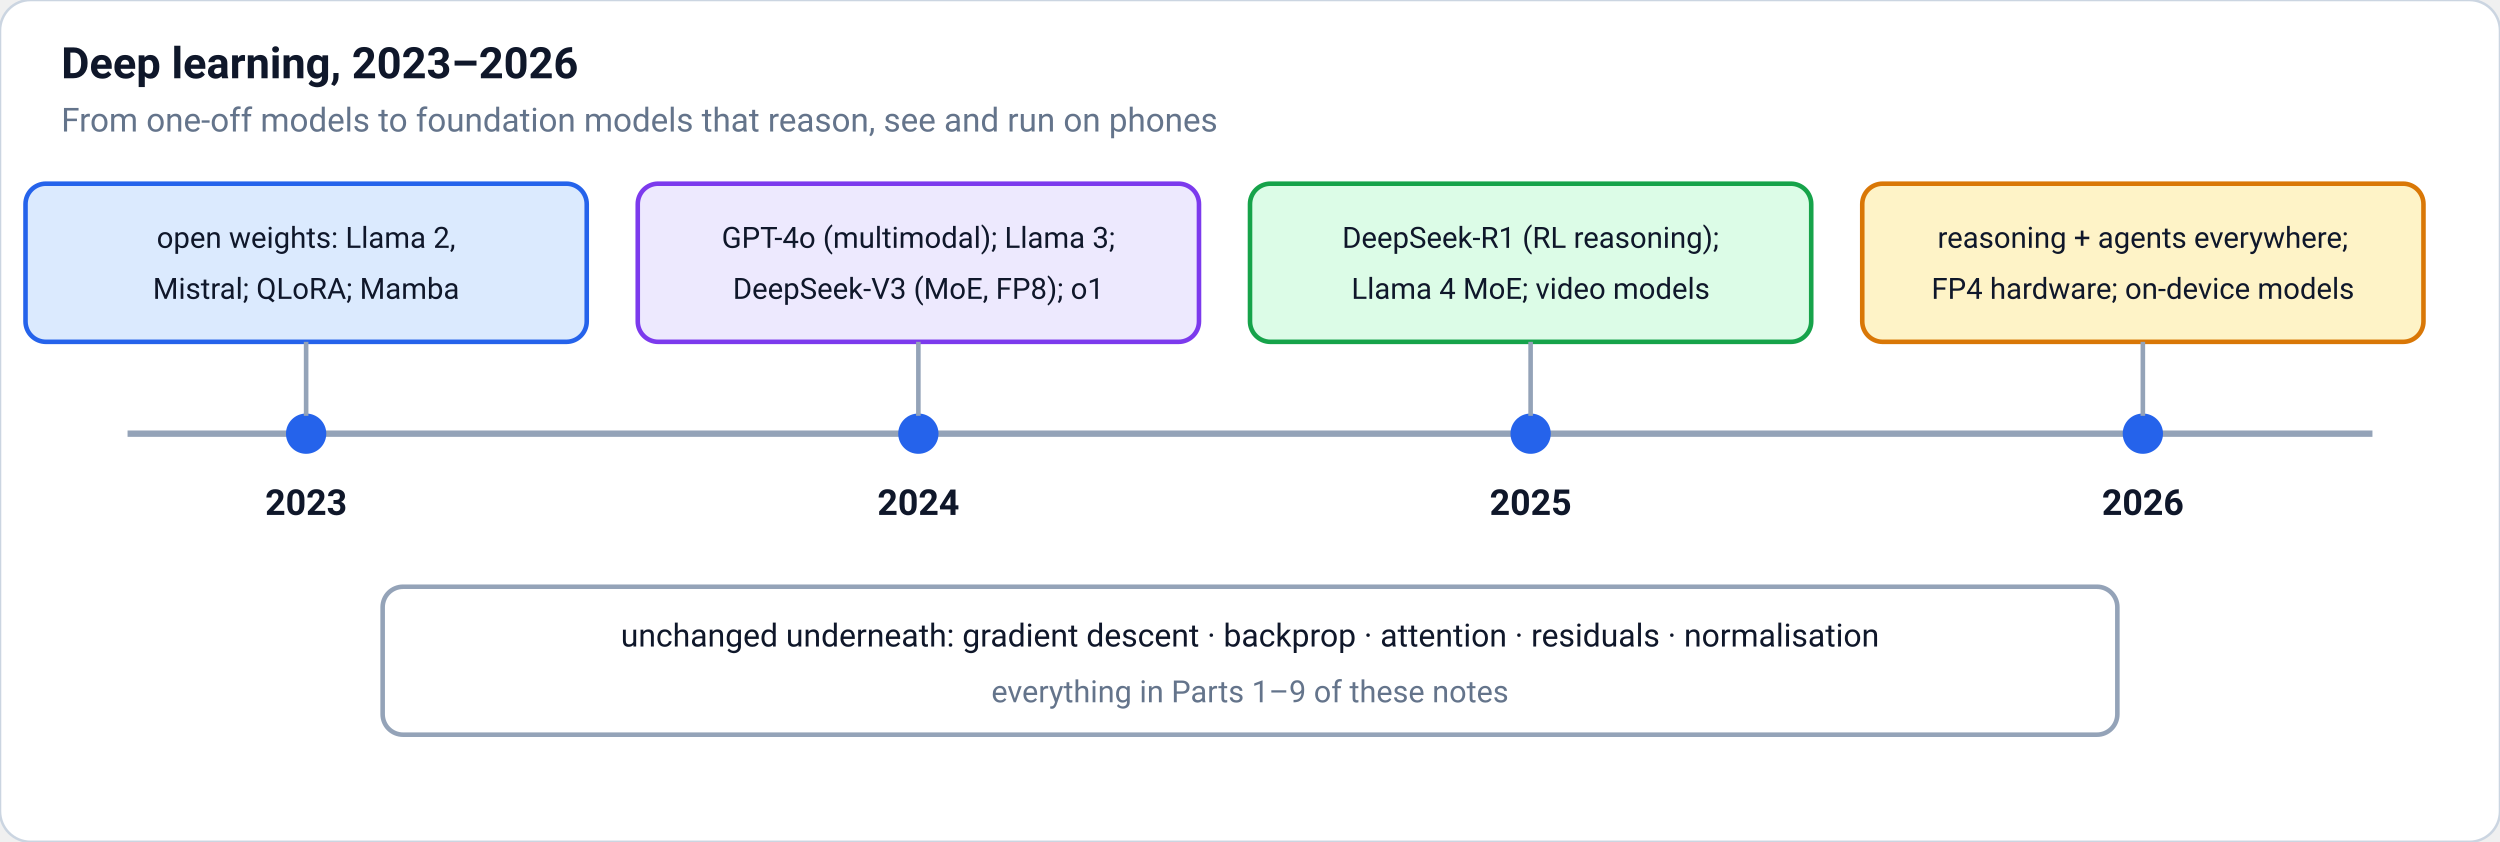
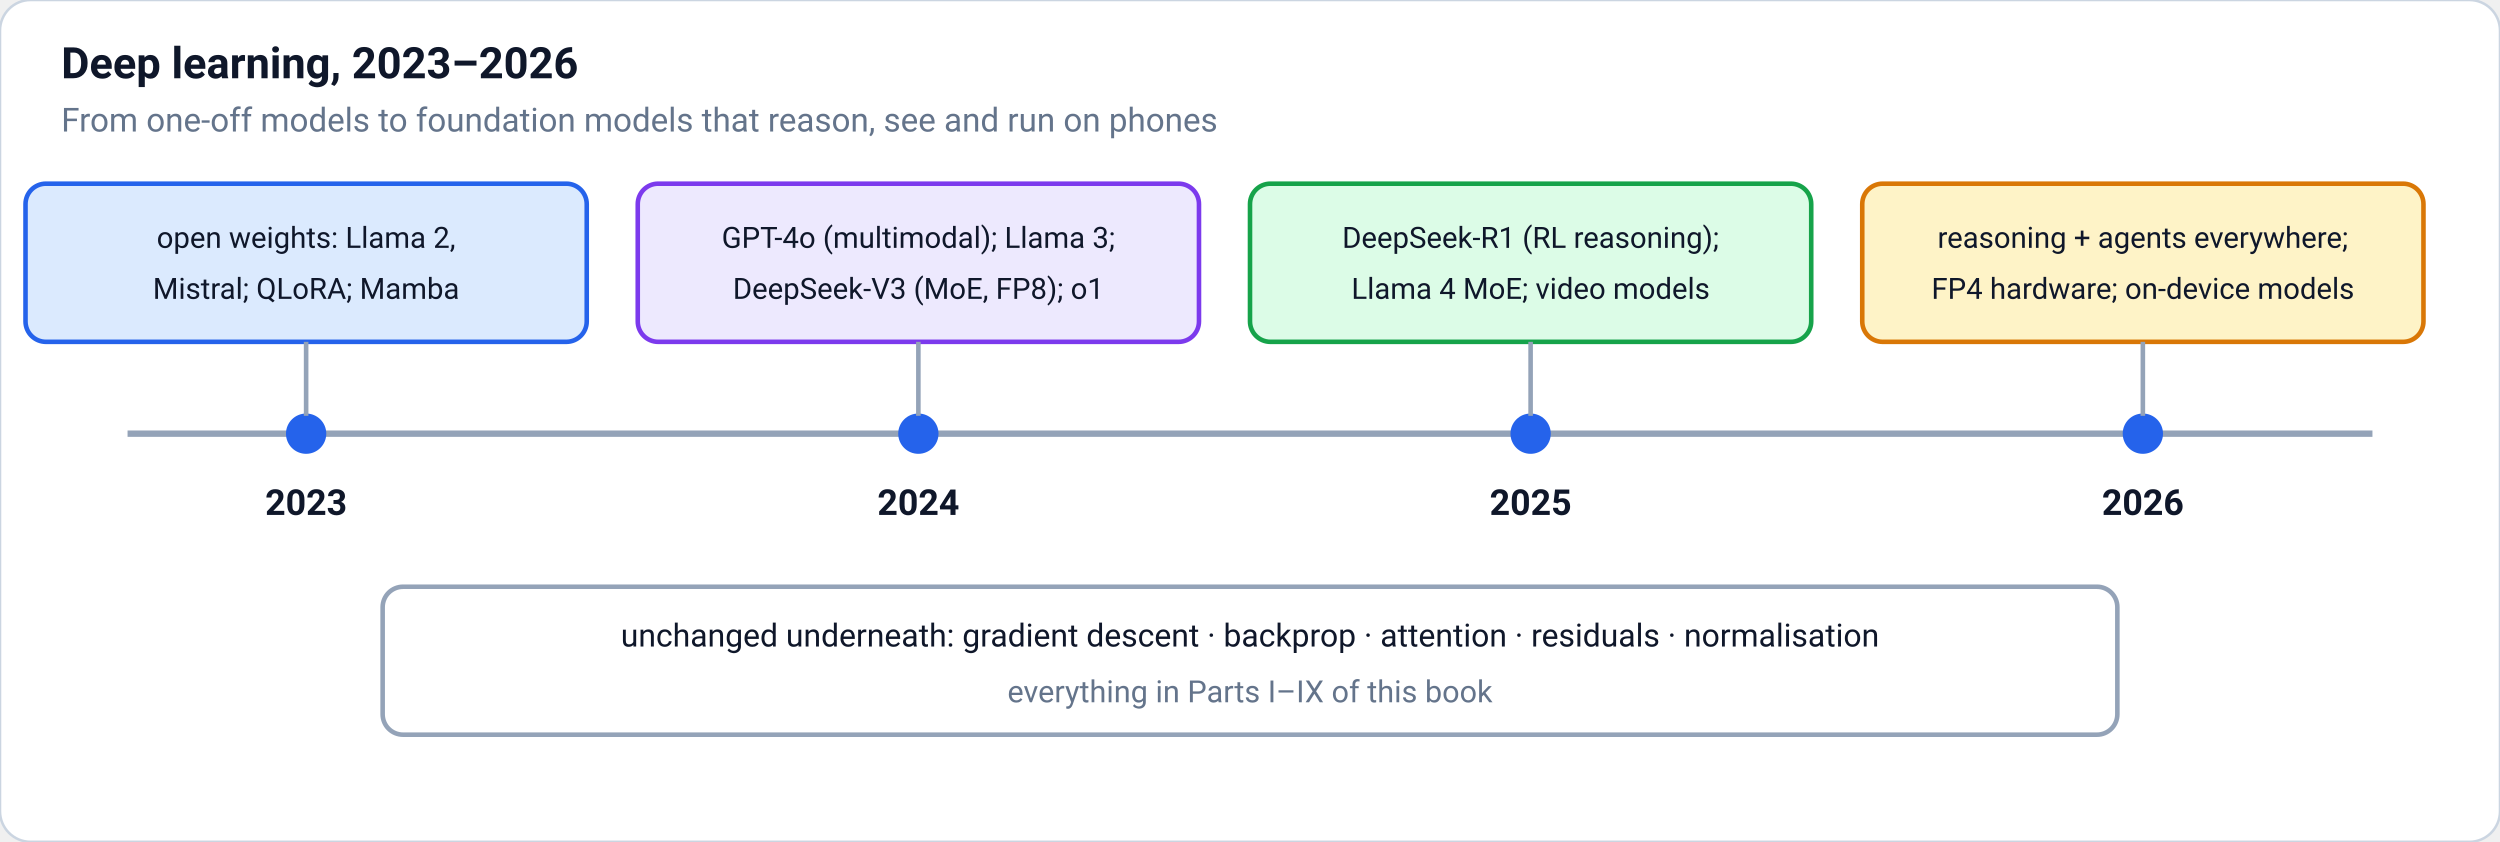
<svg xmlns="http://www.w3.org/2000/svg" viewBox="0 0 980 330" width="980" height="330" role="img" aria-labelledby="title">
  <rect x="0" y="0" width="980" height="330" rx="12" fill="#ffffff" stroke="#cbd5e1" />
  <text x="24.0" y="26.0" font-family="ui-sans-serif, system-ui, -apple-system, 'Segoe UI', Roboto, 'Noto Sans', sans-serif" font-size="17" font-weight="700" text-anchor="start" dominant-baseline="middle" fill="#0f172a">Deep learning, 2023–2026</text>
  <text x="24.0" y="48.0" font-family="ui-sans-serif, system-ui, -apple-system, 'Segoe UI', Roboto, 'Noto Sans', sans-serif" font-size="13" font-weight="400" text-anchor="start" dominant-baseline="middle" fill="#64748b">From one-off models to foundation models that reason, see and run on phones</text>
  <line x1="50.0" y1="170.0" x2="930.0" y2="170.0" stroke="#94a3b8" stroke-width="2.5" />
  <circle cx="120.0" cy="170.0" r="7" fill="#2563eb" stroke="#2563eb" stroke-width="1.8" />
  <text x="120.0" y="198.0" font-family="ui-sans-serif, system-ui, -apple-system, 'Segoe UI', Roboto, 'Noto Sans', sans-serif" font-size="14" font-weight="700" text-anchor="middle" dominant-baseline="middle" fill="#0f172a">2023</text>
  <circle cx="360.0" cy="170.0" r="7" fill="#2563eb" stroke="#2563eb" stroke-width="1.8" />
  <text x="360.0" y="198.0" font-family="ui-sans-serif, system-ui, -apple-system, 'Segoe UI', Roboto, 'Noto Sans', sans-serif" font-size="14" font-weight="700" text-anchor="middle" dominant-baseline="middle" fill="#0f172a">2024</text>
  <circle cx="600.0" cy="170.0" r="7" fill="#2563eb" stroke="#2563eb" stroke-width="1.8" />
  <text x="600.0" y="198.0" font-family="ui-sans-serif, system-ui, -apple-system, 'Segoe UI', Roboto, 'Noto Sans', sans-serif" font-size="14" font-weight="700" text-anchor="middle" dominant-baseline="middle" fill="#0f172a">2025</text>
  <circle cx="840.0" cy="170.0" r="7" fill="#2563eb" stroke="#2563eb" stroke-width="1.8" />
  <text x="840.0" y="198.0" font-family="ui-sans-serif, system-ui, -apple-system, 'Segoe UI', Roboto, 'Noto Sans', sans-serif" font-size="14" font-weight="700" text-anchor="middle" dominant-baseline="middle" fill="#0f172a">2026</text>
  <rect x="10" y="72" width="220" height="62" rx="8" fill="#dbeafe" stroke="#2563eb" stroke-width="1.8" />
  <text x="120.0" y="94.0" font-family="ui-sans-serif, system-ui, -apple-system, 'Segoe UI', Roboto, 'Noto Sans', sans-serif" font-size="11.5" font-weight="400" text-anchor="middle" dominant-baseline="middle" fill="#0f172a">open weights: Llama 2,</text>
  <text x="120.0" y="114.0" font-family="ui-sans-serif, system-ui, -apple-system, 'Segoe UI', Roboto, 'Noto Sans', sans-serif" font-size="11.5" font-weight="400" text-anchor="middle" dominant-baseline="middle" fill="#0f172a">Mistral; QLoRA; Mamba</text>
  <line x1="120.0" y1="134.0" x2="120.0" y2="163.0" stroke="#94a3b8" stroke-width="1.8" />
  <rect x="250" y="72" width="220" height="62" rx="8" fill="#ede9fe" stroke="#7c3aed" stroke-width="1.8" />
  <text x="360.0" y="94.0" font-family="ui-sans-serif, system-ui, -apple-system, 'Segoe UI', Roboto, 'Noto Sans', sans-serif" font-size="11.5" font-weight="400" text-anchor="middle" dominant-baseline="middle" fill="#0f172a">GPT-4o (multimodal); Llama 3;</text>
  <text x="360.0" y="114.0" font-family="ui-sans-serif, system-ui, -apple-system, 'Segoe UI', Roboto, 'Noto Sans', sans-serif" font-size="11.5" font-weight="400" text-anchor="middle" dominant-baseline="middle" fill="#0f172a">DeepSeek-V3 (MoE, FP8); o1</text>
  <line x1="360.0" y1="134.0" x2="360.0" y2="163.0" stroke="#94a3b8" stroke-width="1.8" />
  <rect x="490" y="72" width="220" height="62" rx="8" fill="#dcfce7" stroke="#16a34a" stroke-width="1.8" />
  <text x="600.0" y="94.0" font-family="ui-sans-serif, system-ui, -apple-system, 'Segoe UI', Roboto, 'Noto Sans', sans-serif" font-size="11.5" font-weight="400" text-anchor="middle" dominant-baseline="middle" fill="#0f172a">DeepSeek-R1 (RL reasoning);</text>
  <text x="600.0" y="114.0" font-family="ui-sans-serif, system-ui, -apple-system, 'Segoe UI', Roboto, 'Noto Sans', sans-serif" font-size="11.5" font-weight="400" text-anchor="middle" dominant-baseline="middle" fill="#0f172a">Llama 4 MoE; video models</text>
  <line x1="600.0" y1="134.0" x2="600.0" y2="163.0" stroke="#94a3b8" stroke-width="1.8" />
  <rect x="730" y="72" width="220" height="62" rx="8" fill="#fef3c7" stroke="#d97706" stroke-width="1.8" />
  <text x="840.0" y="94.0" font-family="ui-sans-serif, system-ui, -apple-system, 'Segoe UI', Roboto, 'Noto Sans', sans-serif" font-size="11.5" font-weight="400" text-anchor="middle" dominant-baseline="middle" fill="#0f172a">reasoning + agents everywhere;</text>
  <text x="840.0" y="114.0" font-family="ui-sans-serif, system-ui, -apple-system, 'Segoe UI', Roboto, 'Noto Sans', sans-serif" font-size="11.5" font-weight="400" text-anchor="middle" dominant-baseline="middle" fill="#0f172a">FP4 hardware; on-device models</text>
  <line x1="840.0" y1="134.0" x2="840.0" y2="163.0" stroke="#94a3b8" stroke-width="1.8" />
  <rect x="150" y="230" width="680" height="58" rx="8" fill="#ffffff" stroke="#94a3b8" stroke-width="1.8" />
  <text x="490.0" y="250.0" font-family="ui-sans-serif, system-ui, -apple-system, 'Segoe UI', Roboto, 'Noto Sans', sans-serif" font-size="12.5" font-weight="400" text-anchor="middle" dominant-baseline="middle" fill="#0f172a">unchanged underneath: gradient descent · backprop · attention · residuals · normalisation</text>
-   <text x="490.0" y="272.0" font-family="ui-sans-serif, system-ui, -apple-system, 'Segoe UI', Roboto, 'Noto Sans', sans-serif" font-size="12" font-weight="400" text-anchor="middle" dominant-baseline="middle" fill="#64748b">everything in Parts 1–9 of these notes</text>
+   <text x="490.0" y="272.0" font-family="ui-sans-serif, system-ui, -apple-system, 'Segoe UI', Roboto, 'Noto Sans', sans-serif" font-size="12" font-weight="400" text-anchor="middle" dominant-baseline="middle" fill="#64748b">everything in Parts I–IX of this book</text>
</svg>
